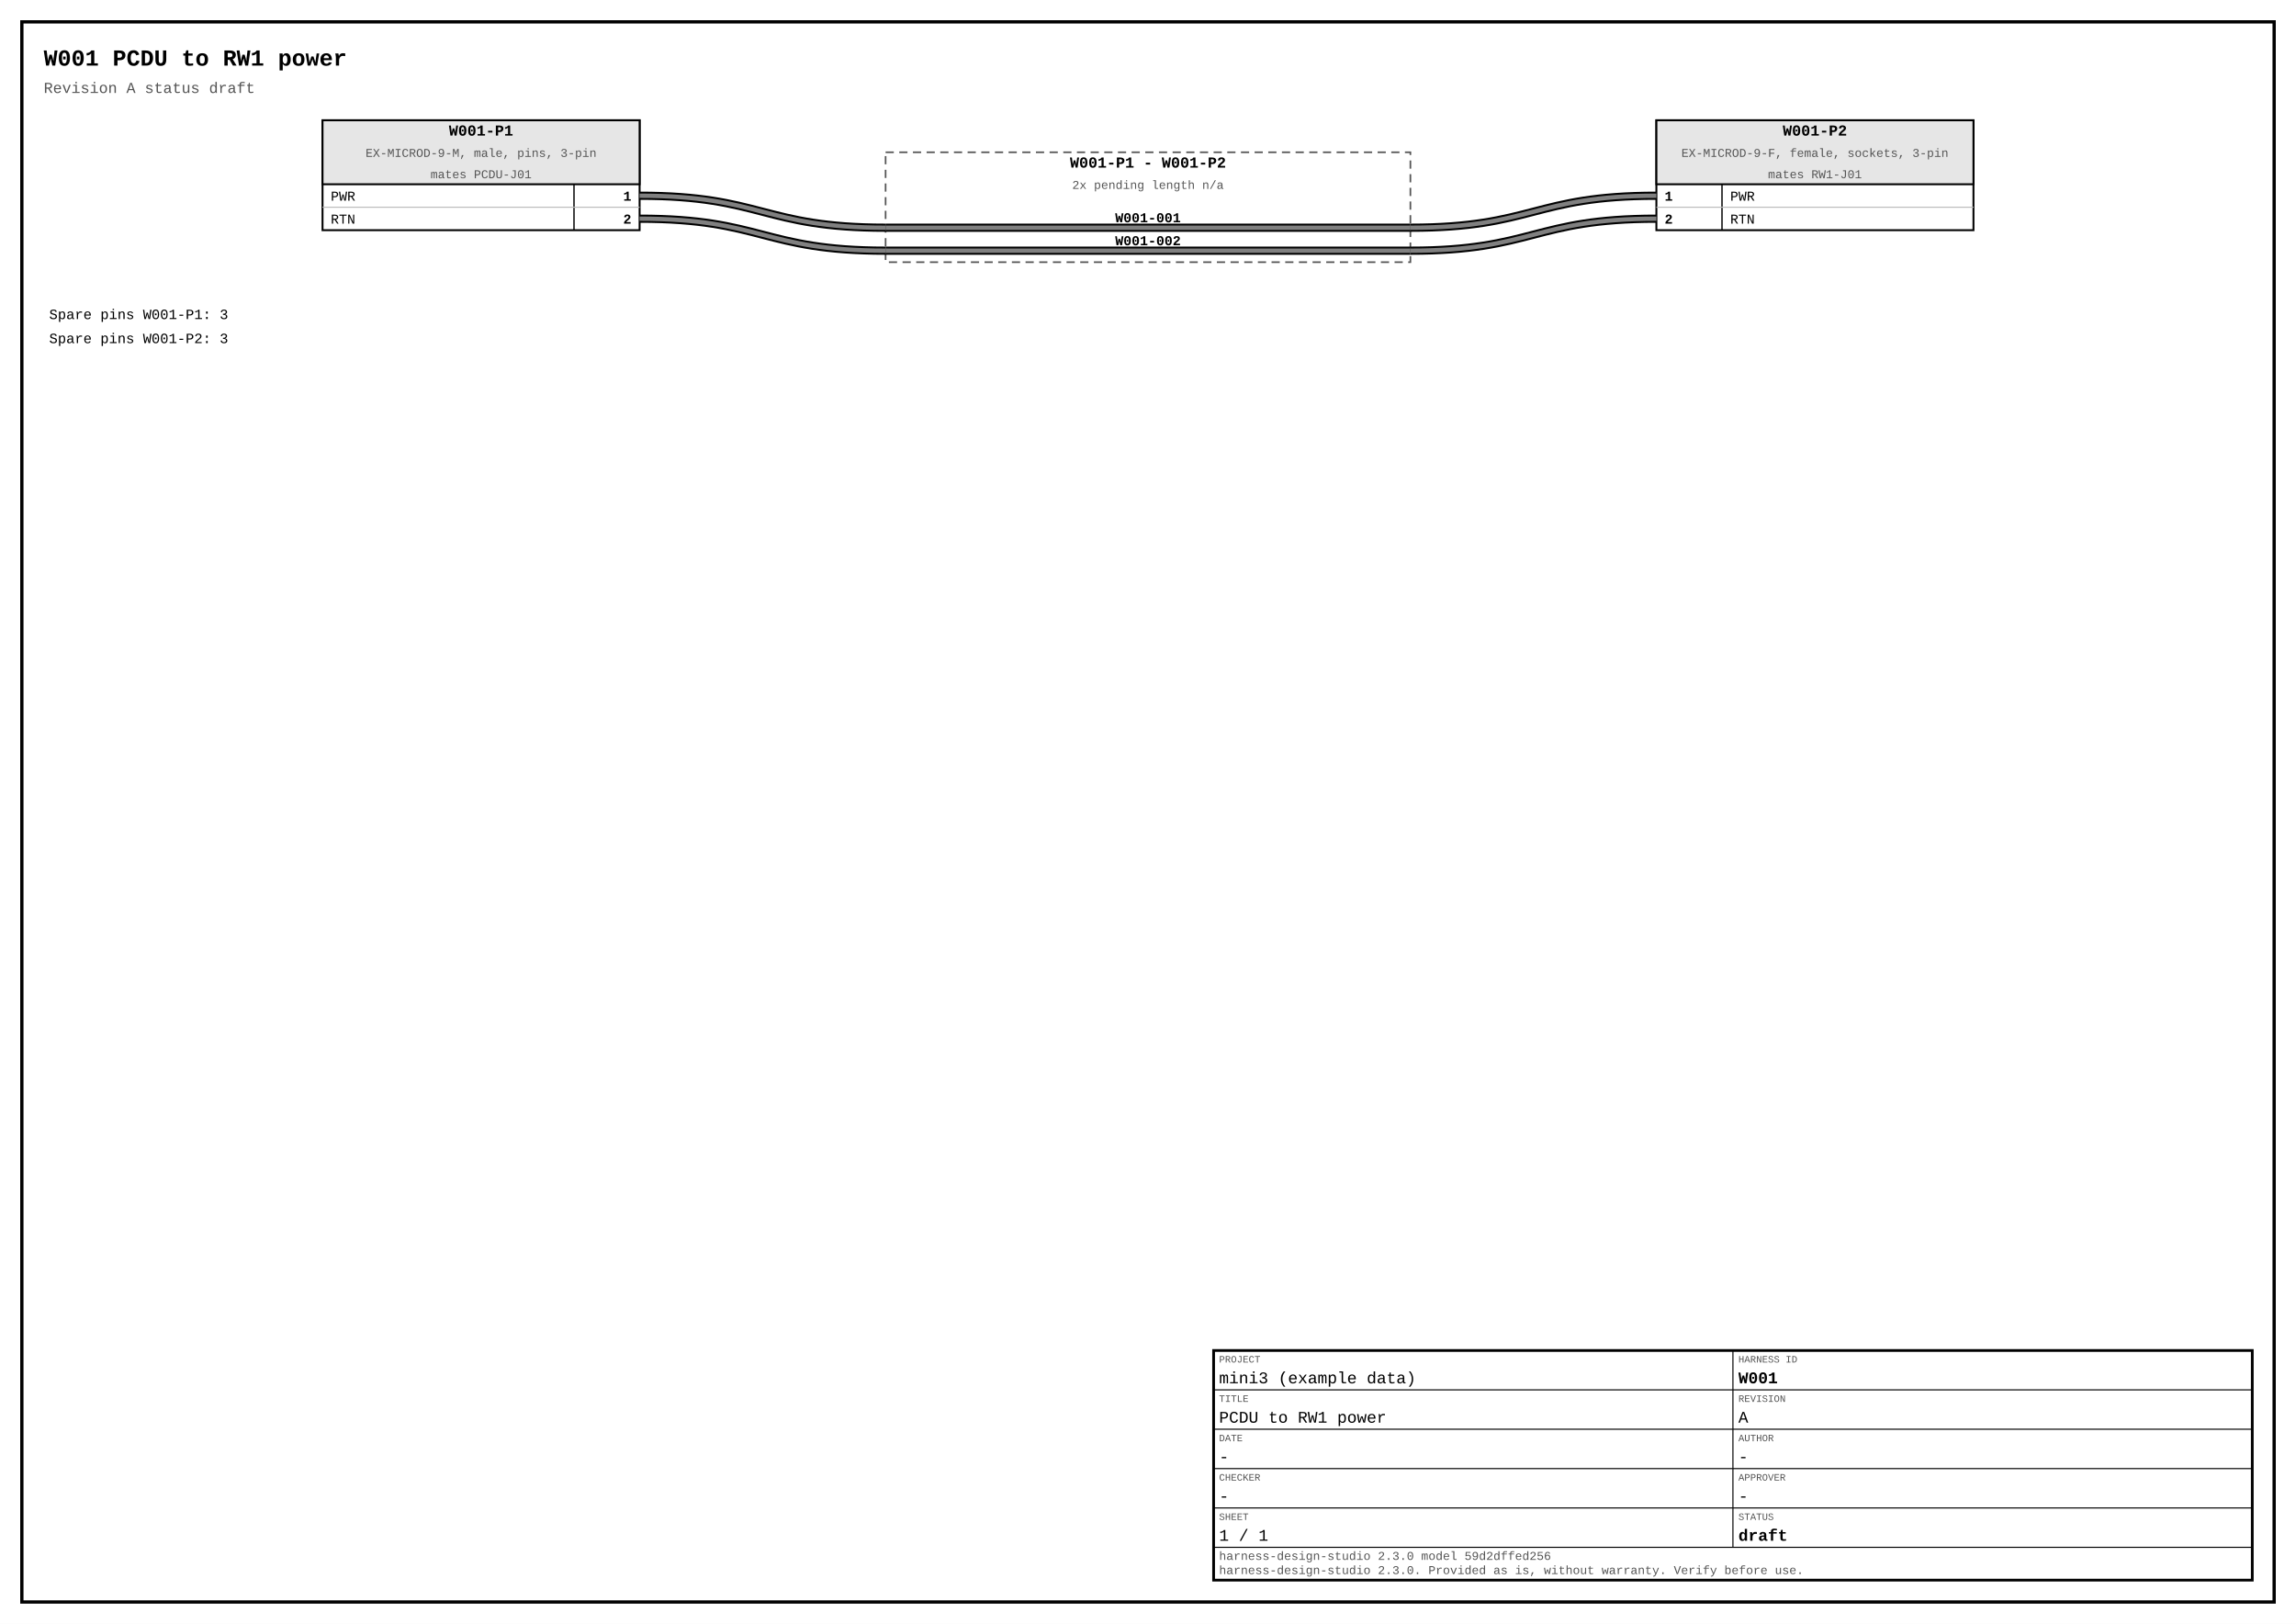
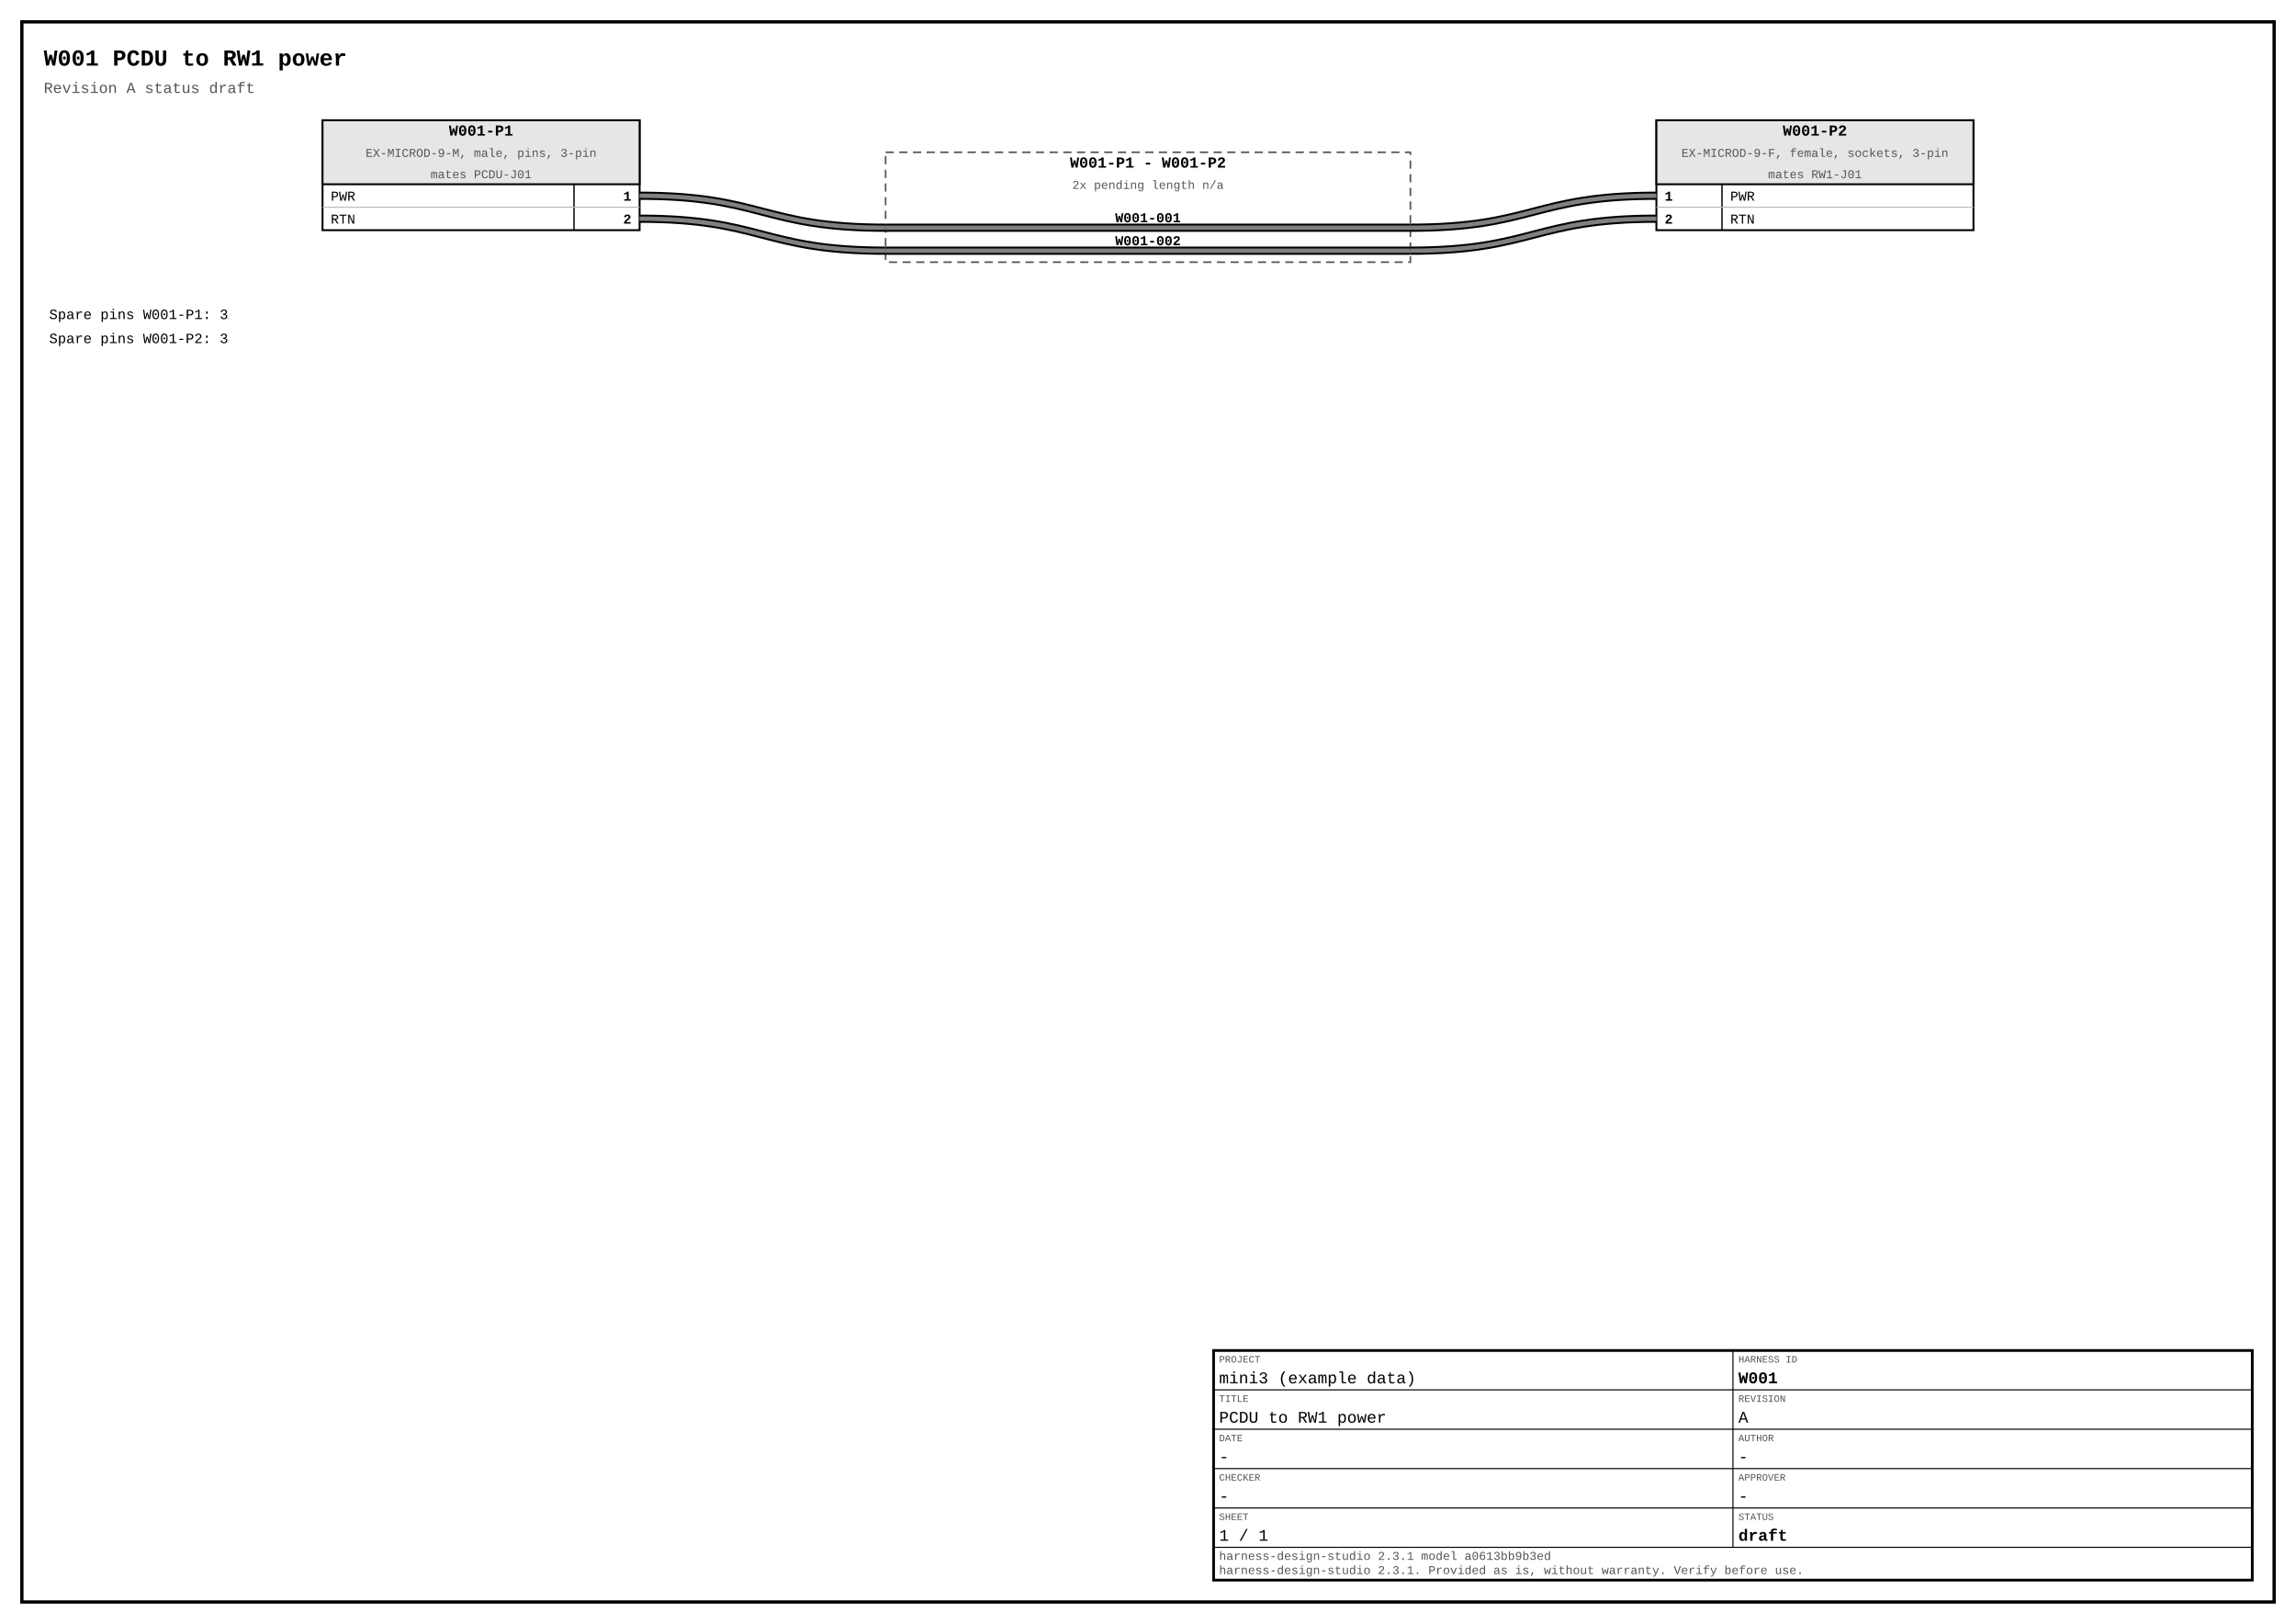
<svg xmlns="http://www.w3.org/2000/svg" width="420mm" height="297mm" viewBox="0 0 420 297" font-family="Courier New, Courier, monospace">
  <rect x="0" y="0" width="420" height="297" fill="#ffffff" />
  <rect x="4" y="4" width="412" height="289" fill="none" stroke="#000000" stroke-width="0.6" />
  <text x="8" y="12" font-size="4.2" font-weight="bold" text-anchor="start" fill="#000000">W001  PCDU to RW1 power</text>
  <text x="8" y="17" font-size="2.8" text-anchor="start" fill="#555555">Revision A  status draft</text>
  <rect x="59" y="22" width="58" height="20.1" fill="#ffffff" stroke="#000000" stroke-width="0.35" />
  <rect x="59" y="22" width="58" height="11.7" fill="#e6e6e6" stroke="#000000" stroke-width="0.35" />
  <text x="88" y="24.8" font-size="2.8" font-weight="bold" text-anchor="middle" fill="#000000">W001-P1</text>
  <text x="88" y="28.7" font-size="2.2" text-anchor="middle" fill="#555555">EX-MICROD-9-M, male, pins, 3-pin</text>
  <text x="88" y="32.6" font-size="2.2" text-anchor="middle" fill="#555555">mates PCDU-J01</text>
  <line x1="105" y1="33.7" x2="105" y2="42.1" stroke="#000000" stroke-width="0.25" />
  <line x1="59" y1="37.9" x2="117" y2="37.9" stroke="#bbbbbb" stroke-width="0.2" />
  <text x="60.5" y="36.7" font-size="2.5" text-anchor="start" fill="#000000" data-ref="sig/W001-P1/1">PWR</text>
  <text x="115.5" y="36.7" font-size="2.5" font-weight="bold" text-anchor="end" fill="#000000" data-ref="pin/W001-P1/1">1</text>
  <text x="60.5" y="40.9" font-size="2.5" text-anchor="start" fill="#000000" data-ref="sig/W001-P1/2">RTN</text>
  <text x="115.5" y="40.9" font-size="2.5" font-weight="bold" text-anchor="end" fill="#000000" data-ref="pin/W001-P1/2">2</text>
  <rect x="303" y="22" width="58" height="20.1" fill="#ffffff" stroke="#000000" stroke-width="0.35" />
  <rect x="303" y="22" width="58" height="11.7" fill="#e6e6e6" stroke="#000000" stroke-width="0.35" />
  <text x="332" y="24.8" font-size="2.8" font-weight="bold" text-anchor="middle" fill="#000000">W001-P2</text>
  <text x="332" y="28.7" font-size="2.2" text-anchor="middle" fill="#555555">EX-MICROD-9-F, female, sockets, 3-pin</text>
  <text x="332" y="32.6" font-size="2.2" text-anchor="middle" fill="#555555">mates RW1-J01</text>
  <line x1="315" y1="33.7" x2="315" y2="42.1" stroke="#000000" stroke-width="0.25" />
  <line x1="303" y1="37.9" x2="361" y2="37.9" stroke="#bbbbbb" stroke-width="0.2" />
  <text x="304.5" y="36.7" font-size="2.5" font-weight="bold" text-anchor="start" fill="#000000" data-ref="pin/W001-P2/1">1</text>
  <text x="316.5" y="36.7" font-size="2.5" text-anchor="start" fill="#000000" data-ref="sig/W001-P2/1">PWR</text>
  <text x="304.5" y="40.9" font-size="2.5" font-weight="bold" text-anchor="start" fill="#000000" data-ref="pin/W001-P2/2">2</text>
  <text x="316.5" y="40.9" font-size="2.5" text-anchor="start" fill="#000000" data-ref="sig/W001-P2/2">RTN</text>
  <rect x="162" y="27.85" width="96" height="20.1" fill="none" stroke="#555555" stroke-width="0.3" stroke-dasharray="1.5 1" />
  <text x="210" y="30.65" font-size="2.8" font-weight="bold" text-anchor="middle" fill="#000000">W001-P1 - W001-P2</text>
  <text x="210" y="34.55" font-size="2.2" text-anchor="middle" fill="#555555">2x  pending  length n/a</text>
  <path d="M 117 35.8 C 139.5 35.8 139.5 41.65 162 41.65" fill="none" stroke="#000000" stroke-width="1.5" />
  <line x1="162" y1="41.65" x2="258" y2="41.65" stroke="#000000" stroke-width="1.5" />
  <path d="M 258 41.65 C 280.5 41.65 280.5 35.8 303 35.8" fill="none" stroke="#000000" stroke-width="1.5" />
  <path d="M 117 35.8 C 139.5 35.8 139.5 41.65 162 41.65" fill="none" stroke="#808080" stroke-width="0.8" />
  <line x1="162" y1="41.65" x2="258" y2="41.65" stroke="#808080" stroke-width="0.8" />
  <path d="M 258 41.65 C 280.5 41.65 280.5 35.8 303 35.8" fill="none" stroke="#808080" stroke-width="0.8" />
  <text x="210" y="40.65" font-size="2.5" font-weight="bold" text-anchor="middle" fill="#000000">W001-001</text>
  <path d="M 117 40 C 139.5 40 139.5 45.85 162 45.85" fill="none" stroke="#000000" stroke-width="1.5" />
  <line x1="162" y1="45.85" x2="258" y2="45.85" stroke="#000000" stroke-width="1.5" />
  <path d="M 258 45.85 C 280.5 45.85 280.5 40 303 40" fill="none" stroke="#000000" stroke-width="1.5" />
  <path d="M 117 40 C 139.5 40 139.5 45.85 162 45.85" fill="none" stroke="#808080" stroke-width="0.8" />
  <line x1="162" y1="45.85" x2="258" y2="45.85" stroke="#808080" stroke-width="0.8" />
  <path d="M 258 45.85 C 280.5 45.85 280.5 40 303 40" fill="none" stroke="#808080" stroke-width="0.8" />
  <text x="210" y="44.85" font-size="2.5" font-weight="bold" text-anchor="middle" fill="#000000">W001-002</text>
  <text x="9" y="58.35" font-size="2.6" text-anchor="start" fill="#000000">Spare pins W001-P1: 3</text>
  <text x="9" y="62.75" font-size="2.6" text-anchor="start" fill="#000000">Spare pins W001-P2: 3</text>
  <rect x="222" y="247" width="190" height="42" fill="none" stroke="#000000" stroke-width="0.5" />
  <line x1="222" y1="247" x2="317" y2="247" stroke="#000000" stroke-width="0.2" />
  <text x="223" y="249.2" font-size="1.8" text-anchor="start" fill="#555555">PROJECT</text>
  <text x="223" y="253" font-size="3" text-anchor="start" fill="#000000">mini3 (example data)</text>
  <line x1="317" y1="247" x2="412" y2="247" stroke="#000000" stroke-width="0.2" />
  <text x="318" y="249.2" font-size="1.8" text-anchor="start" fill="#555555">HARNESS ID</text>
  <text x="318" y="253" font-size="3" font-weight="bold" text-anchor="start" fill="#000000">W001</text>
  <line x1="222" y1="254.2" x2="317" y2="254.2" stroke="#000000" stroke-width="0.2" />
  <text x="223" y="256.4" font-size="1.8" text-anchor="start" fill="#555555">TITLE</text>
  <text x="223" y="260.2" font-size="3" text-anchor="start" fill="#000000">PCDU to RW1 power</text>
  <line x1="317" y1="254.2" x2="412" y2="254.2" stroke="#000000" stroke-width="0.2" />
  <text x="318" y="256.4" font-size="1.8" text-anchor="start" fill="#555555">REVISION</text>
  <text x="318" y="260.2" font-size="3" text-anchor="start" fill="#000000">A</text>
  <line x1="222" y1="261.4" x2="317" y2="261.4" stroke="#000000" stroke-width="0.2" />
  <text x="223" y="263.6" font-size="1.8" text-anchor="start" fill="#555555">DATE</text>
  <text x="223" y="267.4" font-size="3" text-anchor="start" fill="#000000">-</text>
  <line x1="317" y1="261.4" x2="412" y2="261.4" stroke="#000000" stroke-width="0.2" />
  <text x="318" y="263.6" font-size="1.8" text-anchor="start" fill="#555555">AUTHOR</text>
  <text x="318" y="267.4" font-size="3" text-anchor="start" fill="#000000">-</text>
  <line x1="222" y1="268.6" x2="317" y2="268.6" stroke="#000000" stroke-width="0.2" />
  <text x="223" y="270.8" font-size="1.8" text-anchor="start" fill="#555555">CHECKER</text>
  <text x="223" y="274.6" font-size="3" text-anchor="start" fill="#000000">-</text>
  <line x1="317" y1="268.6" x2="412" y2="268.6" stroke="#000000" stroke-width="0.2" />
  <text x="318" y="270.8" font-size="1.8" text-anchor="start" fill="#555555">APPROVER</text>
  <text x="318" y="274.6" font-size="3" text-anchor="start" fill="#000000">-</text>
  <line x1="222" y1="275.8" x2="317" y2="275.8" stroke="#000000" stroke-width="0.2" />
  <text x="223" y="278" font-size="1.8" text-anchor="start" fill="#555555">SHEET</text>
  <text x="223" y="281.8" font-size="3" text-anchor="start" fill="#000000">1 / 1</text>
  <line x1="317" y1="275.8" x2="412" y2="275.8" stroke="#000000" stroke-width="0.2" />
  <text x="318" y="278" font-size="1.8" text-anchor="start" fill="#555555">STATUS</text>
  <text x="318" y="281.8" font-size="3" font-weight="bold" text-anchor="start" fill="#000000">draft</text>
  <line x1="317" y1="247" x2="317" y2="283" stroke="#000000" stroke-width="0.2" />
  <line x1="222" y1="283" x2="412" y2="283" stroke="#000000" stroke-width="0.2" />
-   <text x="223" y="285.3" font-size="2.2" text-anchor="start" fill="#555555">harness-design-studio 2.3.0 model 59d2dffed256</text>
-   <text x="223" y="287.9" font-size="2.2" text-anchor="start" fill="#555555">harness-design-studio 2.3.0. Provided as is, without warranty. Verify before use.</text>
+   <text x="223" y="285.3" font-size="2.2" text-anchor="start" fill="#555555">harness-design-studio 2.3.1 model a0613bb9b3ed</text>
+   <text x="223" y="287.9" font-size="2.2" text-anchor="start" fill="#555555">harness-design-studio 2.3.1. Provided as is, without warranty. Verify before use.</text>
</svg>
